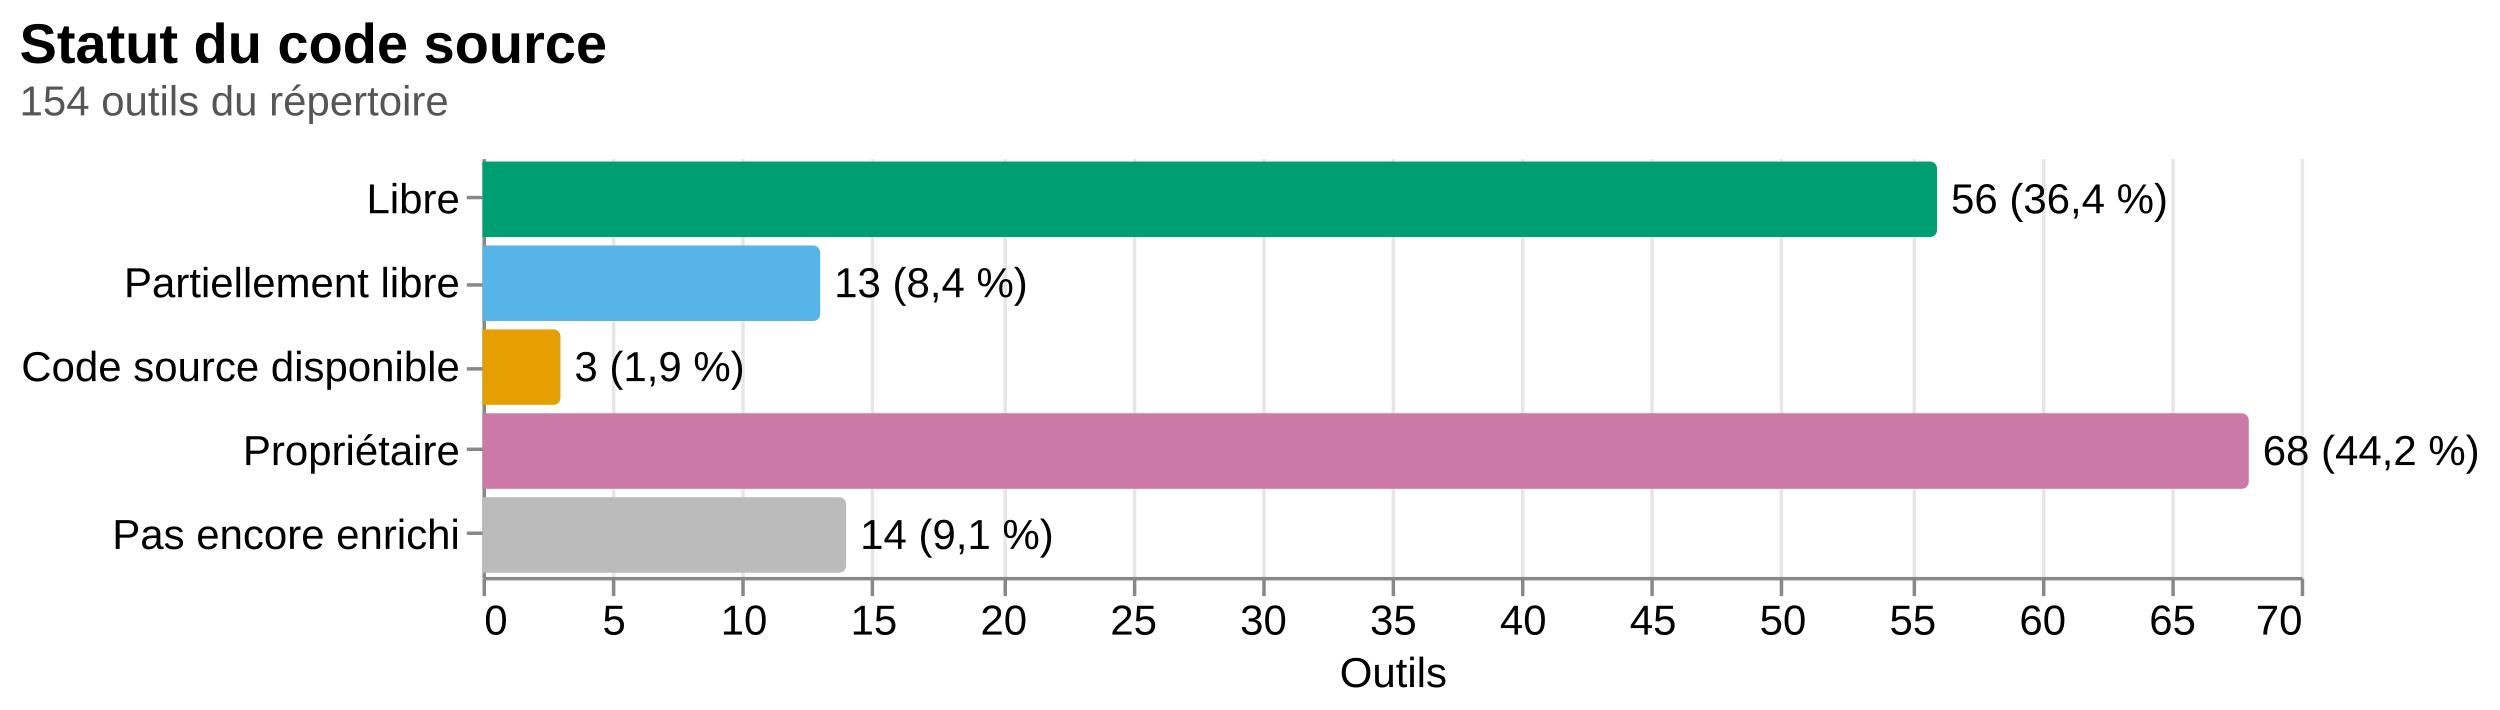
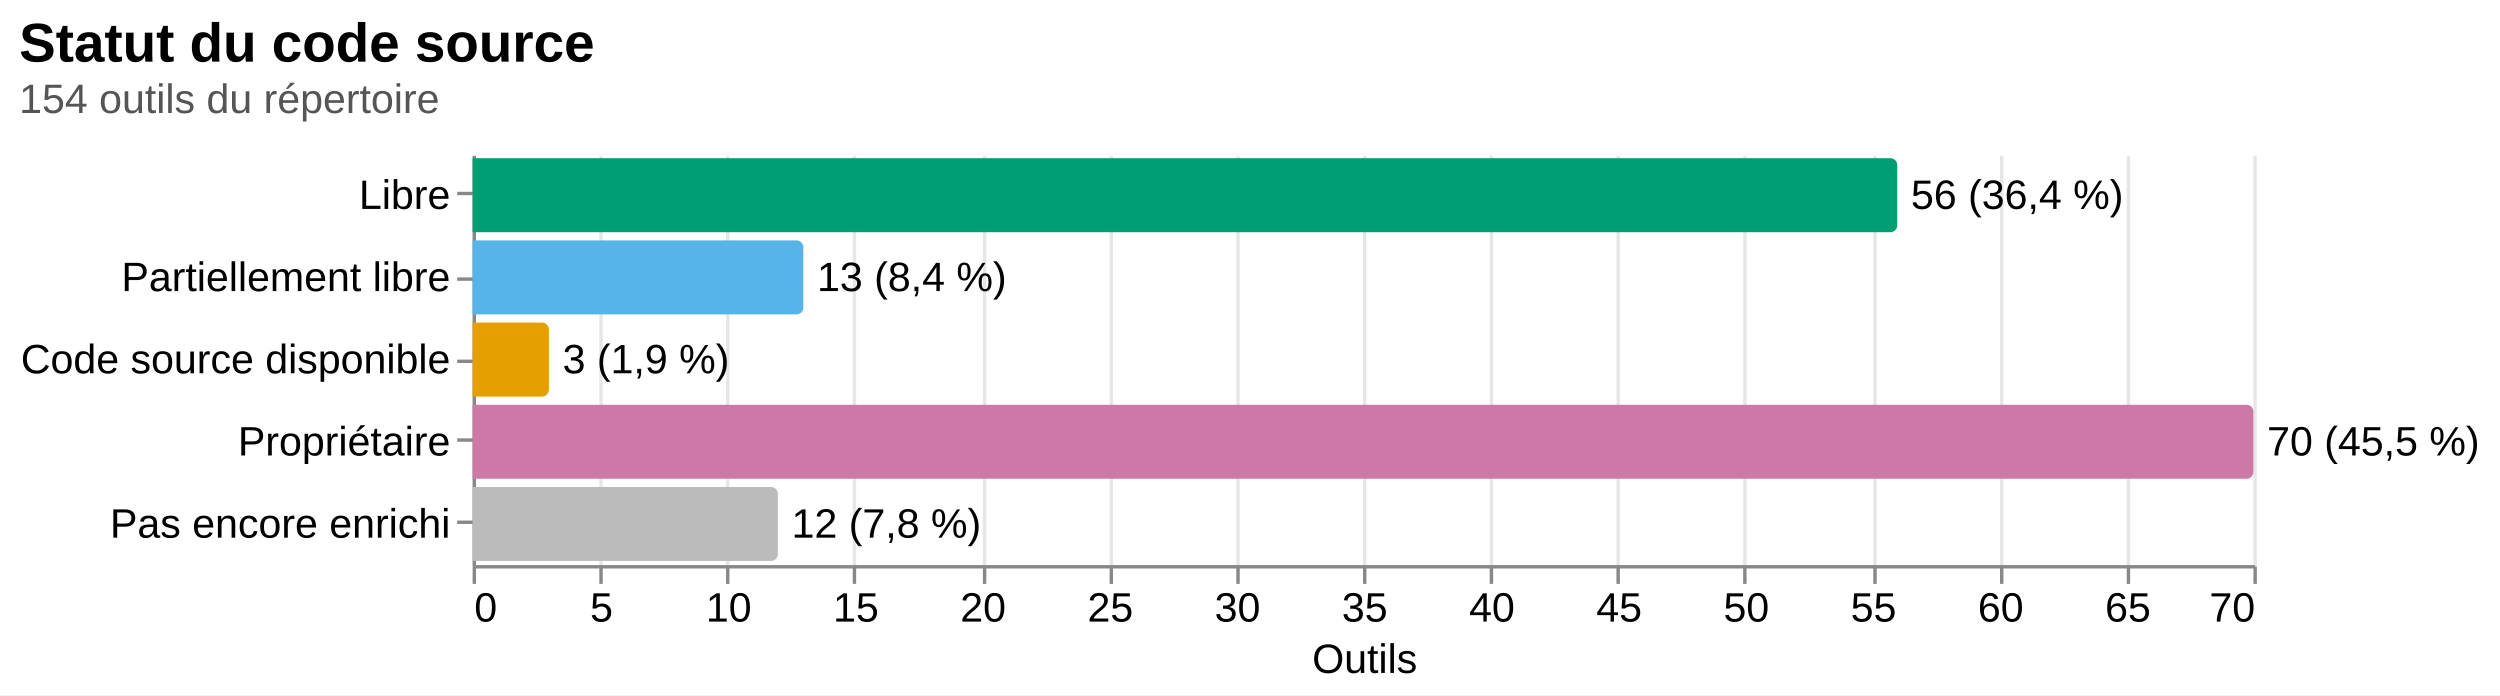
- <svg xmlns="http://www.w3.org/2000/svg" version="1.1" class="marks" width="715" height="203" viewBox="0 0 715 203">
-   <rect width="715" height="203" fill="white" />
+ <svg xmlns="http://www.w3.org/2000/svg" version="1.1" class="marks" width="730" height="203" viewBox="0 0 730 203">
+   <rect width="730" height="203" fill="white" />
  <g fill="none" stroke-miterlimit="10" transform="translate(138,45)">
    <g class="mark-group role-frame root" role="graphics-object" aria-roledescription="group mark container">
      <g transform="translate(0,0)">
        <path class="background" aria-hidden="true" d="M0,0h520v120h-520Z" />
        <g>
          <g class="mark-group role-axis" aria-hidden="true">
            <g transform="translate(0.5,120.5)">
              <path class="background" aria-hidden="true" d="M0,0h0v0h0Z" pointer-events="none" />
              <g>
                <g class="mark-rule role-axis-grid" pointer-events="none">
                  <line transform="translate(0,0)" x2="0" y2="-120" stroke="#E6E6E6" stroke-width="1" opacity="1" />
                  <line transform="translate(37,0)" x2="0" y2="-120" stroke="#E6E6E6" stroke-width="1" opacity="1" />
                  <line transform="translate(74,0)" x2="0" y2="-120" stroke="#E6E6E6" stroke-width="1" opacity="1" />
                  <line transform="translate(111,0)" x2="0" y2="-120" stroke="#E6E6E6" stroke-width="1" opacity="1" />
                  <line transform="translate(149,0)" x2="0" y2="-120" stroke="#E6E6E6" stroke-width="1" opacity="1" />
                  <line transform="translate(186,0)" x2="0" y2="-120" stroke="#E6E6E6" stroke-width="1" opacity="1" />
                  <line transform="translate(223,0)" x2="0" y2="-120" stroke="#E6E6E6" stroke-width="1" opacity="1" />
                  <line transform="translate(260,0)" x2="0" y2="-120" stroke="#E6E6E6" stroke-width="1" opacity="1" />
                  <line transform="translate(297,0)" x2="0" y2="-120" stroke="#E6E6E6" stroke-width="1" opacity="1" />
                  <line transform="translate(334,0)" x2="0" y2="-120" stroke="#E6E6E6" stroke-width="1" opacity="1" />
                  <line transform="translate(371,0)" x2="0" y2="-120" stroke="#E6E6E6" stroke-width="1" opacity="1" />
                  <line transform="translate(409,0)" x2="0" y2="-120" stroke="#E6E6E6" stroke-width="1" opacity="1" />
                  <line transform="translate(446,0)" x2="0" y2="-120" stroke="#E6E6E6" stroke-width="1" opacity="1" />
                  <line transform="translate(483,0)" x2="0" y2="-120" stroke="#E6E6E6" stroke-width="1" opacity="1" />
                  <line transform="translate(520,0)" x2="0" y2="-120" stroke="#E6E6E6" stroke-width="1" opacity="1" />
                </g>
              </g>
              <path class="foreground" aria-hidden="true" d="" pointer-events="none" display="none" />
            </g>
          </g>
          <g class="mark-group role-axis" role="graphics-symbol" aria-roledescription="axis" aria-label="X-axis titled 'Outils' for a linear scale with values from 0 to 70">
            <g transform="translate(0.5,120.5)">
              <path class="background" aria-hidden="true" d="M0,0h0v0h0Z" pointer-events="none" />
              <g>
                <g class="mark-rule role-axis-tick" pointer-events="none">
                  <line transform="translate(0,0)" x2="0" y2="5" stroke="#888888" stroke-width="1" opacity="1" />
                  <line transform="translate(37,0)" x2="0" y2="5" stroke="#888888" stroke-width="1" opacity="1" />
                  <line transform="translate(74,0)" x2="0" y2="5" stroke="#888888" stroke-width="1" opacity="1" />
                  <line transform="translate(111,0)" x2="0" y2="5" stroke="#888888" stroke-width="1" opacity="1" />
                  <line transform="translate(149,0)" x2="0" y2="5" stroke="#888888" stroke-width="1" opacity="1" />
                  <line transform="translate(186,0)" x2="0" y2="5" stroke="#888888" stroke-width="1" opacity="1" />
                  <line transform="translate(223,0)" x2="0" y2="5" stroke="#888888" stroke-width="1" opacity="1" />
                  <line transform="translate(260,0)" x2="0" y2="5" stroke="#888888" stroke-width="1" opacity="1" />
                  <line transform="translate(297,0)" x2="0" y2="5" stroke="#888888" stroke-width="1" opacity="1" />
                  <line transform="translate(334,0)" x2="0" y2="5" stroke="#888888" stroke-width="1" opacity="1" />
                  <line transform="translate(371,0)" x2="0" y2="5" stroke="#888888" stroke-width="1" opacity="1" />
                  <line transform="translate(409,0)" x2="0" y2="5" stroke="#888888" stroke-width="1" opacity="1" />
                  <line transform="translate(446,0)" x2="0" y2="5" stroke="#888888" stroke-width="1" opacity="1" />
                  <line transform="translate(483,0)" x2="0" y2="5" stroke="#888888" stroke-width="1" opacity="1" />
                  <line transform="translate(520,0)" x2="0" y2="5" stroke="#888888" stroke-width="1" opacity="1" />
                </g>
                <g class="mark-text role-axis-label" pointer-events="none">
                  <text text-anchor="start" transform="translate(0,16)" font-family="Liberation Sans, Helvetica, Arial, sans-serif" font-size="12px" fill="#000" opacity="1">0</text>
                  <text text-anchor="middle" transform="translate(37.14286,16)" font-family="Liberation Sans, Helvetica, Arial, sans-serif" font-size="12px" fill="#000" opacity="1">5</text>
                  <text text-anchor="middle" transform="translate(74.28571,16)" font-family="Liberation Sans, Helvetica, Arial, sans-serif" font-size="12px" fill="#000" opacity="1">10</text>
                  <text text-anchor="middle" transform="translate(111.4286,16)" font-family="Liberation Sans, Helvetica, Arial, sans-serif" font-size="12px" fill="#000" opacity="1">15</text>
                  <text text-anchor="middle" transform="translate(148.5714,16)" font-family="Liberation Sans, Helvetica, Arial, sans-serif" font-size="12px" fill="#000" opacity="1">20</text>
                  <text text-anchor="middle" transform="translate(185.7143,16)" font-family="Liberation Sans, Helvetica, Arial, sans-serif" font-size="12px" fill="#000" opacity="1">25</text>
                  <text text-anchor="middle" transform="translate(222.8571,16)" font-family="Liberation Sans, Helvetica, Arial, sans-serif" font-size="12px" fill="#000" opacity="1">30</text>
                  <text text-anchor="middle" transform="translate(260,16)" font-family="Liberation Sans, Helvetica, Arial, sans-serif" font-size="12px" fill="#000" opacity="1">35</text>
                  <text text-anchor="middle" transform="translate(297.1429,16)" font-family="Liberation Sans, Helvetica, Arial, sans-serif" font-size="12px" fill="#000" opacity="1">40</text>
                  <text text-anchor="middle" transform="translate(334.2857,16)" font-family="Liberation Sans, Helvetica, Arial, sans-serif" font-size="12px" fill="#000" opacity="1">45</text>
                  <text text-anchor="middle" transform="translate(371.4286,16)" font-family="Liberation Sans, Helvetica, Arial, sans-serif" font-size="12px" fill="#000" opacity="1">50</text>
                  <text text-anchor="middle" transform="translate(408.5714,16)" font-family="Liberation Sans, Helvetica, Arial, sans-serif" font-size="12px" fill="#000" opacity="1">55</text>
                  <text text-anchor="middle" transform="translate(445.7143,16)" font-family="Liberation Sans, Helvetica, Arial, sans-serif" font-size="12px" fill="#000" opacity="1">60</text>
                  <text text-anchor="middle" transform="translate(482.8571,16)" font-family="Liberation Sans, Helvetica, Arial, sans-serif" font-size="12px" fill="#000" opacity="1">65</text>
                  <text text-anchor="end" transform="translate(520,16)" font-family="Liberation Sans, Helvetica, Arial, sans-serif" font-size="12px" fill="#000" opacity="1">70</text>
                </g>
                <g class="mark-rule role-axis-domain" pointer-events="none">
                  <line transform="translate(0,0)" x2="520" y2="0" stroke="#888888" stroke-width="1" opacity="1" />
                </g>
                <g class="mark-text role-axis-title" pointer-events="none">
                  <text text-anchor="middle" transform="translate(260,31)" font-family="Liberation Sans, Helvetica, Arial, sans-serif" font-size="12px" font-weight="normal" fill="#000" opacity="1">Outils</text>
                </g>
              </g>
              <path class="foreground" aria-hidden="true" d="" pointer-events="none" display="none" />
            </g>
          </g>
          <g class="mark-group role-axis" role="graphics-symbol" aria-roledescription="axis" aria-label="Y-axis for a discrete scale with 5 values: Libre, Partiellement libre, Code source disponible, Propriétaire, Pas encore enrichi">
            <g transform="translate(0.5,0.5)">
              <path class="background" aria-hidden="true" d="M0,0h0v0h0Z" pointer-events="none" />
              <g>
                <g class="mark-rule role-axis-tick" pointer-events="none">
                  <line transform="translate(0,11)" x2="-5" y2="0" stroke="#888888" stroke-width="1" opacity="1" />
                  <line transform="translate(0,36)" x2="-5" y2="0" stroke="#888888" stroke-width="1" opacity="1" />
                  <line transform="translate(0,60)" x2="-5" y2="0" stroke="#888888" stroke-width="1" opacity="1" />
                  <line transform="translate(0,83)" x2="-5" y2="0" stroke="#888888" stroke-width="1" opacity="1" />
                  <line transform="translate(0,107)" x2="-5" y2="0" stroke="#888888" stroke-width="1" opacity="1" />
                </g>
                <g class="mark-text role-axis-label" pointer-events="none">
                  <text text-anchor="end" transform="translate(-7,15.5)" font-family="Liberation Sans, Helvetica, Arial, sans-serif" font-size="12px" fill="#000" opacity="1">Libre</text>
                  <text text-anchor="end" transform="translate(-7,39.5)" font-family="Liberation Sans, Helvetica, Arial, sans-serif" font-size="12px" fill="#000" opacity="1">Partiellement libre</text>
                  <text text-anchor="end" transform="translate(-7,63.5)" font-family="Liberation Sans, Helvetica, Arial, sans-serif" font-size="12px" fill="#000" opacity="1">Code source disponible</text>
                  <text text-anchor="end" transform="translate(-7,87.5)" font-family="Liberation Sans, Helvetica, Arial, sans-serif" font-size="12px" fill="#000" opacity="1">Propriétaire</text>
                  <text text-anchor="end" transform="translate(-7,111.5)" font-family="Liberation Sans, Helvetica, Arial, sans-serif" font-size="12px" fill="#000" opacity="1">Pas encore enrichi</text>
                </g>
                <g class="mark-rule role-axis-domain" pointer-events="none">
                  <line transform="translate(0,0)" x2="0" y2="120" stroke="#888888" stroke-width="1" opacity="1" />
                </g>
              </g>
              <path class="foreground" aria-hidden="true" d="" pointer-events="none" display="none" />
            </g>
          </g>
          <g class="mark-group role-scope" role="graphics-object" aria-roledescription="group mark container">
            <g transform="translate(0,1.2)">
              <path class="background" aria-hidden="true" d="M0,0L414,0C415.104,0,416,0.896,416,2L416,19.6C416,20.704,415.104,21.6,414,21.6L0,21.6C0,21.6,0,21.6,0,21.6L0,0C0,0,0,0,0,0Z" />
              <g clip-path="url(#clip1)">
                <g class="mark-group role-scope" role="graphics-object" aria-roledescription="group mark container">
                  <g transform="translate(0,0)">
                    <path class="background" aria-hidden="true" d="M0,0h0v21.6h0Z" />
                    <g>
                      <g class="mark-rect role-mark layer_0_marks" role="graphics-object" aria-roledescription="rect mark container">
                        <path aria-label="Outils: 56; statut: Libre" role="graphics-symbol" aria-roledescription="bar" d="M0,0h416v21.6h-416Z" fill="#009E73" />
                      </g>
                    </g>
                    <path class="foreground" aria-hidden="true" d="" display="none" />
                  </g>
                </g>
              </g>
              <path class="foreground" aria-hidden="true" d="" display="none" />
            </g>
            <g transform="translate(0,25.2)">
              <path class="background" aria-hidden="true" d="M0,0L94.571,0C95.675,0,96.571,0.896,96.571,2L96.571,19.6C96.571,20.704,95.675,21.6,94.571,21.6L0,21.6C0,21.6,0,21.6,0,21.6L0,0C0,0,0,0,0,0Z" />
              <g clip-path="url(#clip2)">
                <g class="mark-group role-scope" role="graphics-object" aria-roledescription="group mark container">
                  <g transform="translate(0,0)">
                    <path class="background" aria-hidden="true" d="M0,0h0v21.6h0Z" />
                    <g>
                      <g class="mark-rect role-mark layer_0_marks" role="graphics-object" aria-roledescription="rect mark container">
                        <path aria-label="Outils: 13; statut: Partiellement libre" role="graphics-symbol" aria-roledescription="bar" d="M0,0h96.571v21.6h-96.571Z" fill="#56B4E9" />
                      </g>
                    </g>
                    <path class="foreground" aria-hidden="true" d="" display="none" />
                  </g>
                </g>
              </g>
              <path class="foreground" aria-hidden="true" d="" display="none" />
            </g>
            <g transform="translate(0,49.2)">
              <path class="background" aria-hidden="true" d="M0,0L20.286,0C21.39,0,22.286,0.896,22.286,2L22.286,19.6C22.286,20.704,21.39,21.6,20.286,21.6L0,21.6C0,21.6,0,21.6,0,21.6L0,0C0,0,0,0,0,0Z" />
              <g clip-path="url(#clip3)">
                <g class="mark-group role-scope" role="graphics-object" aria-roledescription="group mark container">
                  <g transform="translate(0,0)">
                    <path class="background" aria-hidden="true" d="M0,0h0v21.6h0Z" />
                    <g>
                      <g class="mark-rect role-mark layer_0_marks" role="graphics-object" aria-roledescription="rect mark container">
                        <path aria-label="Outils: 3; statut: Code source disponible" role="graphics-symbol" aria-roledescription="bar" d="M0,0h22.286v21.6h-22.286Z" fill="#E69F00" />
                      </g>
                    </g>
                    <path class="foreground" aria-hidden="true" d="" display="none" />
                  </g>
                </g>
              </g>
              <path class="foreground" aria-hidden="true" d="" display="none" />
            </g>
            <g transform="translate(0,73.2)">
-               <path class="background" aria-hidden="true" d="M0,0L503.143,0C504.247,0,505.143,0.896,505.143,2L505.143,19.6C505.143,20.704,504.247,21.6,503.143,21.6L0,21.6C0,21.6,0,21.6,0,21.6L0,0C0,0,0,0,0,0Z" />
+               <path class="background" aria-hidden="true" d="M0,0L518,0C519.104,0,520,0.896,520,2L520,19.6C520,20.704,519.104,21.6,518,21.6L0,21.6C0,21.6,0,21.6,0,21.6L0,0C0,0,0,0,0,0Z" />
              <g clip-path="url(#clip4)">
                <g class="mark-group role-scope" role="graphics-object" aria-roledescription="group mark container">
                  <g transform="translate(0,0)">
                    <path class="background" aria-hidden="true" d="M0,0h0v21.6h0Z" />
                    <g>
                      <g class="mark-rect role-mark layer_0_marks" role="graphics-object" aria-roledescription="rect mark container">
-                         <path aria-label="Outils: 68; statut: Propriétaire" role="graphics-symbol" aria-roledescription="bar" d="M0,0h505.143v21.6h-505.143Z" fill="#CC79A7" />
+                         <path aria-label="Outils: 70; statut: Propriétaire" role="graphics-symbol" aria-roledescription="bar" d="M0,0h520v21.6h-520Z" fill="#CC79A7" />
                      </g>
                    </g>
                    <path class="foreground" aria-hidden="true" d="" display="none" />
                  </g>
                </g>
              </g>
              <path class="foreground" aria-hidden="true" d="" display="none" />
            </g>
            <g transform="translate(0,97.2)">
-               <path class="background" aria-hidden="true" d="M0,0L102,0C103.104,0,104,0.896,104,2L104,19.6C104,20.704,103.104,21.6,102,21.6L0,21.6C0,21.6,0,21.6,0,21.6L0,0C0,0,0,0,0,0Z" />
+               <path class="background" aria-hidden="true" d="M0,0L87.143,0C88.247,0,89.143,0.896,89.143,2L89.143,19.6C89.143,20.704,88.247,21.6,87.143,21.6L0,21.6C0,21.6,0,21.6,0,21.6L0,0C0,0,0,0,0,0Z" />
              <g clip-path="url(#clip5)">
                <g class="mark-group role-scope" role="graphics-object" aria-roledescription="group mark container">
                  <g transform="translate(0,0)">
                    <path class="background" aria-hidden="true" d="M0,0h0v21.6h0Z" />
                    <g>
                      <g class="mark-rect role-mark layer_0_marks" role="graphics-object" aria-roledescription="rect mark container">
-                         <path aria-label="Outils: 14; statut: Pas encore enrichi" role="graphics-symbol" aria-roledescription="bar" d="M0,0h104v21.6h-104Z" fill="#BBBBBB" />
+                         <path aria-label="Outils: 12; statut: Pas encore enrichi" role="graphics-symbol" aria-roledescription="bar" d="M0,0h89.143v21.6h-89.143Z" fill="#BBBBBB" />
                      </g>
                    </g>
                    <path class="foreground" aria-hidden="true" d="" display="none" />
                  </g>
                </g>
              </g>
              <path class="foreground" aria-hidden="true" d="" display="none" />
            </g>
          </g>
          <g class="mark-text role-mark layer_1_marks" role="graphics-object" aria-roledescription="text mark container">
            <text aria-label="n: 56; statut: Libre; etiquette: 56 (36,4 %)" role="graphics-symbol" aria-roledescription="text mark" text-anchor="start" transform="translate(420,16)" font-family="Liberation Sans, Helvetica, Arial, sans-serif" font-size="12px" fill="black">56 (36,4 %)</text>
            <text aria-label="n: 13; statut: Partiellement libre; etiquette: 13 (8,4 %)" role="graphics-symbol" aria-roledescription="text mark" text-anchor="start" transform="translate(100.5714,40)" font-family="Liberation Sans, Helvetica, Arial, sans-serif" font-size="12px" fill="black">13 (8,4 %)</text>
            <text aria-label="n: 3; statut: Code source disponible; etiquette: 3 (1,9 %)" role="graphics-symbol" aria-roledescription="text mark" text-anchor="start" transform="translate(26.28571,64)" font-family="Liberation Sans, Helvetica, Arial, sans-serif" font-size="12px" fill="black">3 (1,9 %)</text>
-             <text aria-label="n: 68; statut: Propriétaire; etiquette: 68 (44,2 %)" role="graphics-symbol" aria-roledescription="text mark" text-anchor="start" transform="translate(509.1429,88)" font-family="Liberation Sans, Helvetica, Arial, sans-serif" font-size="12px" fill="black">68 (44,2 %)</text>
-             <text aria-label="n: 14; statut: Pas encore enrichi; etiquette: 14 (9,1 %)" role="graphics-symbol" aria-roledescription="text mark" text-anchor="start" transform="translate(108,112)" font-family="Liberation Sans, Helvetica, Arial, sans-serif" font-size="12px" fill="black">14 (9,1 %)</text>
+             <text aria-label="n: 70; statut: Propriétaire; etiquette: 70 (45,5 %)" role="graphics-symbol" aria-roledescription="text mark" text-anchor="start" transform="translate(524,88)" font-family="Liberation Sans, Helvetica, Arial, sans-serif" font-size="12px" fill="black">70 (45,5 %)</text>
+             <text aria-label="n: 12; statut: Pas encore enrichi; etiquette: 12 (7,8 %)" role="graphics-symbol" aria-roledescription="text mark" text-anchor="start" transform="translate(93.14286,112)" font-family="Liberation Sans, Helvetica, Arial, sans-serif" font-size="12px" fill="black">12 (7,8 %)</text>
          </g>
          <g class="mark-group role-title">
            <g transform="translate(-132.4141,-40)">
              <path class="background" aria-hidden="true" d="M0,0h0v0h0Z" pointer-events="none" />
              <g>
                <g class="mark-text role-title-text" role="graphics-symbol" aria-roledescription="title" aria-label="Title text 'Statut du code source'" pointer-events="none">
                  <text text-anchor="start" transform="translate(0,13)" font-family="Liberation Sans, Helvetica, Arial, sans-serif" font-size="16px" font-weight="bold" fill="#000" opacity="1">Statut du code source</text>
                </g>
                <g class="mark-text role-title-subtitle" role="graphics-symbol" aria-roledescription="subtitle" aria-label="Subtitle text '154 outils du répertoire'" pointer-events="none">
                  <text text-anchor="start" transform="translate(0,28)" font-family="Liberation Sans, Helvetica, Arial, sans-serif" font-size="12px" fill="#555555" opacity="1">154 outils du répertoire</text>
                </g>
              </g>
              <path class="foreground" aria-hidden="true" d="" pointer-events="none" display="none" />
            </g>
          </g>
        </g>
        <path class="foreground" aria-hidden="true" d="" display="none" />
      </g>
    </g>
  </g>
  <defs>
    <clipPath id="clip1">
      <path d="M0,0L414,0C415.104,0,416,0.896,416,2L416,19.6C416,20.704,415.104,21.6,414,21.6L0,21.6C0,21.6,0,21.6,0,21.6L0,0C0,0,0,0,0,0Z" />
    </clipPath>
    <clipPath id="clip2">
      <path d="M0,0L94.571,0C95.675,0,96.571,0.896,96.571,2L96.571,19.6C96.571,20.704,95.675,21.6,94.571,21.6L0,21.6C0,21.6,0,21.6,0,21.6L0,0C0,0,0,0,0,0Z" />
    </clipPath>
    <clipPath id="clip3">
      <path d="M0,0L20.286,0C21.39,0,22.286,0.896,22.286,2L22.286,19.6C22.286,20.704,21.39,21.6,20.286,21.6L0,21.6C0,21.6,0,21.6,0,21.6L0,0C0,0,0,0,0,0Z" />
    </clipPath>
    <clipPath id="clip4">
-       <path d="M0,0L503.143,0C504.247,0,505.143,0.896,505.143,2L505.143,19.6C505.143,20.704,504.247,21.6,503.143,21.6L0,21.6C0,21.6,0,21.6,0,21.6L0,0C0,0,0,0,0,0Z" />
+       <path d="M0,0L518,0C519.104,0,520,0.896,520,2L520,19.6C520,20.704,519.104,21.6,518,21.6L0,21.6C0,21.6,0,21.6,0,21.6L0,0C0,0,0,0,0,0Z" />
    </clipPath>
    <clipPath id="clip5">
-       <path d="M0,0L102,0C103.104,0,104,0.896,104,2L104,19.6C104,20.704,103.104,21.6,102,21.6L0,21.6C0,21.6,0,21.6,0,21.6L0,0C0,0,0,0,0,0Z" />
+       <path d="M0,0L87.143,0C88.247,0,89.143,0.896,89.143,2L89.143,19.6C89.143,20.704,88.247,21.6,87.143,21.6L0,21.6C0,21.6,0,21.6,0,21.6L0,0C0,0,0,0,0,0Z" />
    </clipPath>
  </defs>
</svg>
